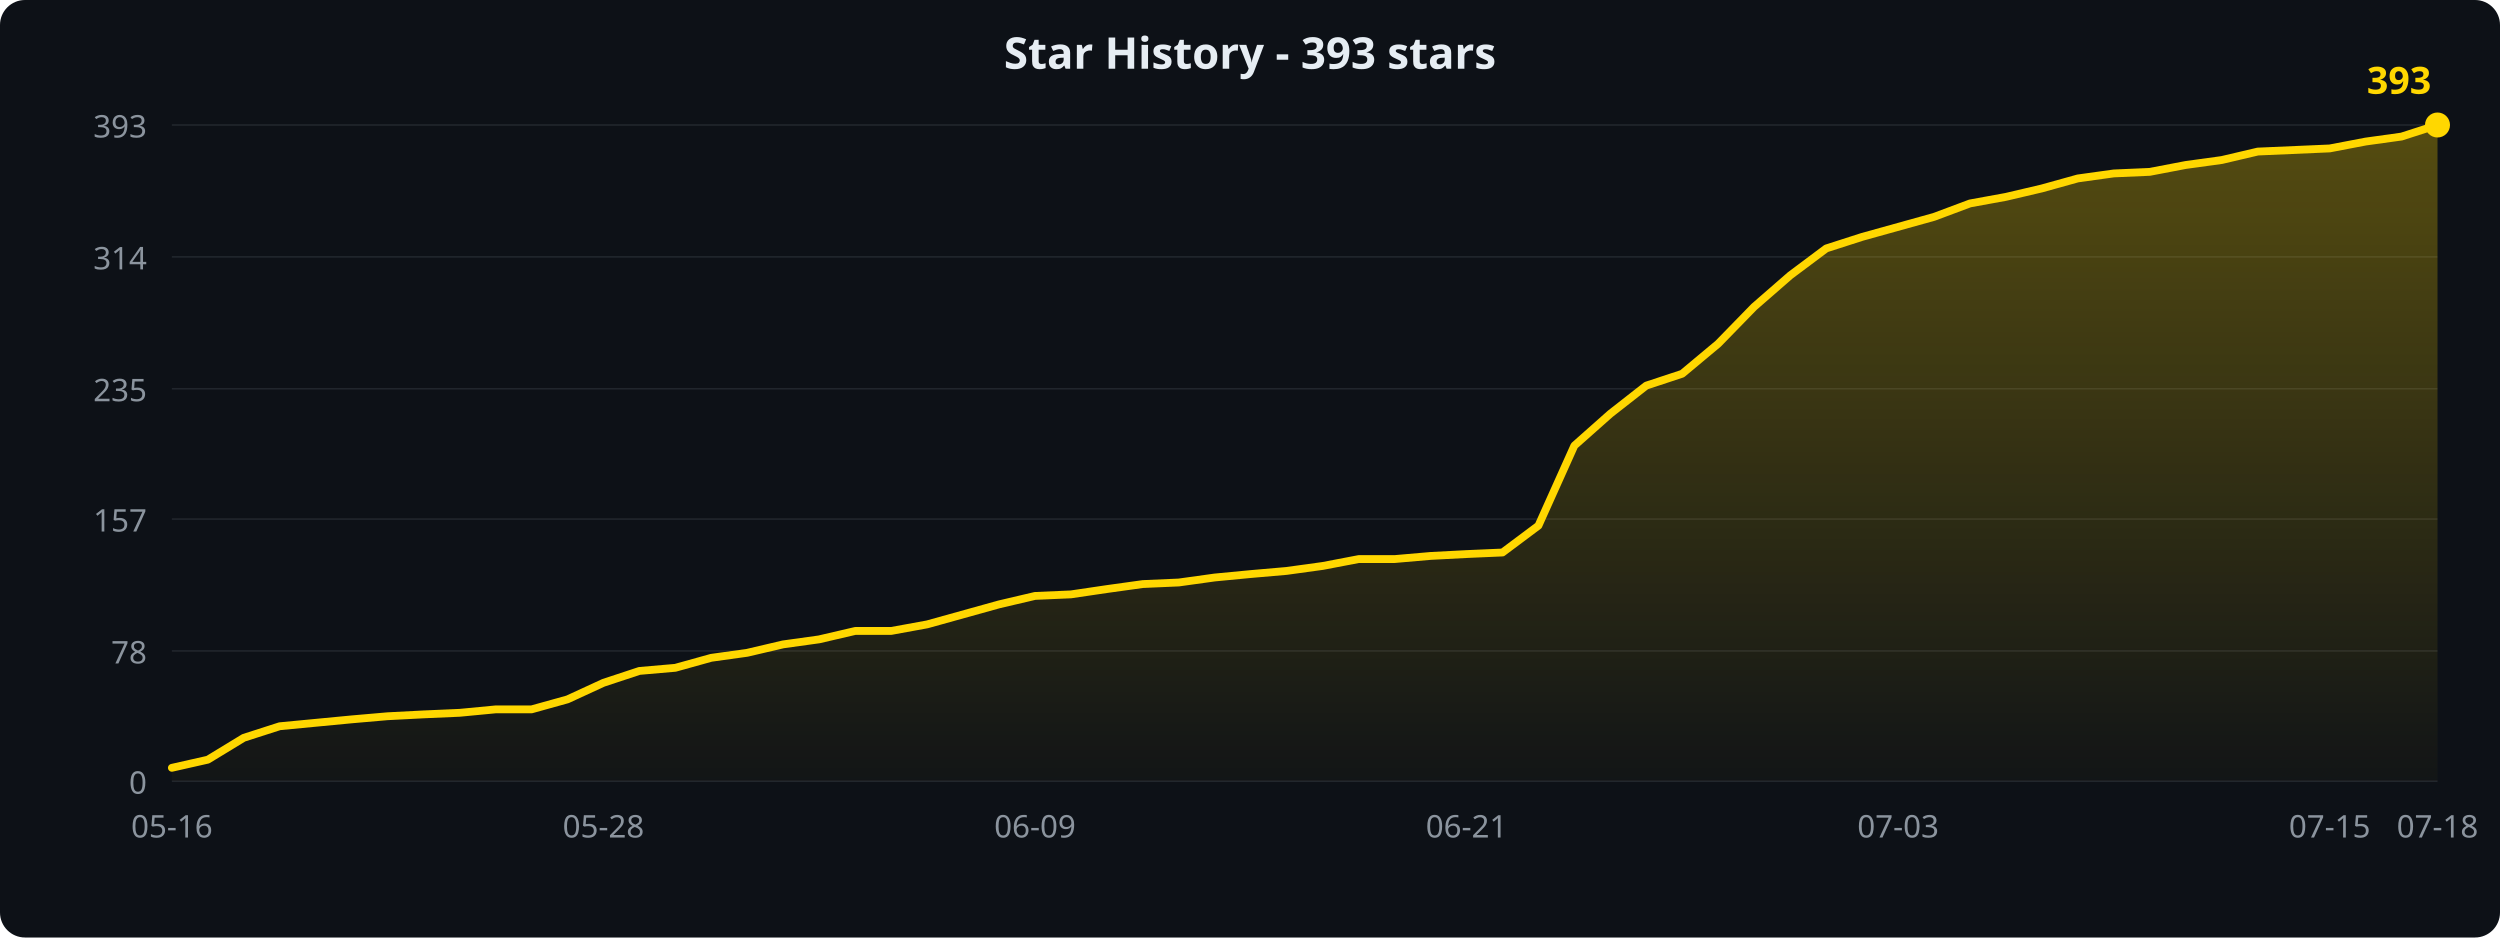
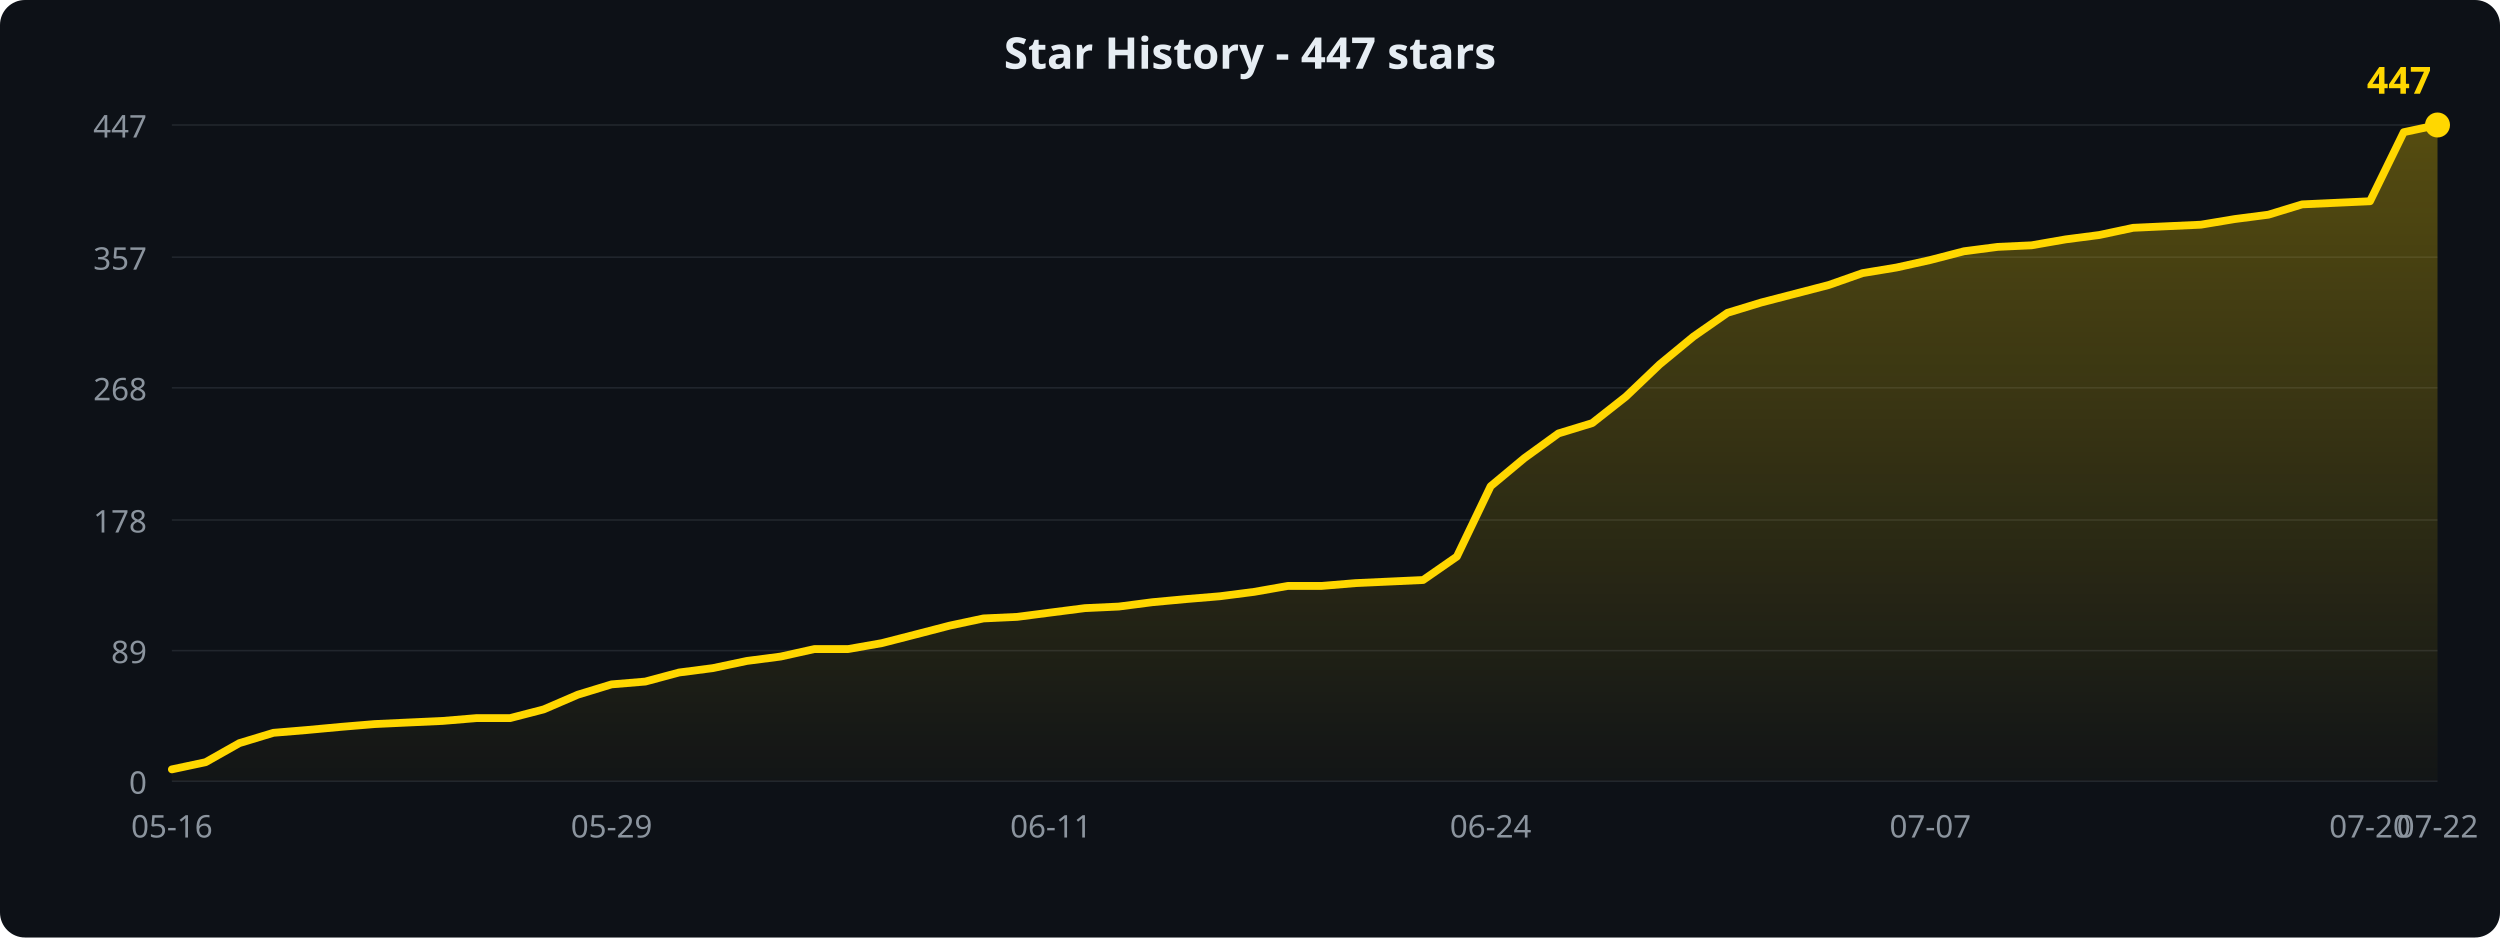
<svg xmlns="http://www.w3.org/2000/svg" viewBox="0 0 800 300" width="800" height="300">
  <defs>
    <linearGradient id="fill" x1="0" y1="0" x2="0" y2="1">
      <stop offset="0%" stop-color="#FFD700" stop-opacity="0.3" />
      <stop offset="100%" stop-color="#FFD700" stop-opacity="0.02" />
    </linearGradient>
  </defs>
  <rect width="800" height="300" rx="8" fill="#0d1117" />
  <text x="400.0" y="22" text-anchor="middle" fill="#e6edf3" font-family="system-ui,sans-serif" font-size="14" font-weight="600">
-     Star History - 393 stars
+     Star History - 447 stars
  </text>
  <line x1="55" y1="250.0" x2="780" y2="250.0" stroke="#21262d" stroke-width="0.5" />
  <text x="47" y="254.0" text-anchor="end" fill="#8b949e" font-family="system-ui,sans-serif" font-size="10">0</text>
-   <line x1="55" y1="208.3" x2="780" y2="208.3" stroke="#21262d" stroke-width="0.5" />
-   <text x="47" y="212.3" text-anchor="end" fill="#8b949e" font-family="system-ui,sans-serif" font-size="10">78</text>
-   <line x1="55" y1="166.1" x2="780" y2="166.1" stroke="#21262d" stroke-width="0.5" />
-   <text x="47" y="170.1" text-anchor="end" fill="#8b949e" font-family="system-ui,sans-serif" font-size="10">157</text>
-   <line x1="55" y1="124.4" x2="780" y2="124.4" stroke="#21262d" stroke-width="0.5" />
-   <text x="47" y="128.4" text-anchor="end" fill="#8b949e" font-family="system-ui,sans-serif" font-size="10">235</text>
-   <line x1="55" y1="82.2" x2="780" y2="82.2" stroke="#21262d" stroke-width="0.5" />
-   <text x="47" y="86.2" text-anchor="end" fill="#8b949e" font-family="system-ui,sans-serif" font-size="10">314</text>
+   <line x1="55" y1="208.2" x2="780" y2="208.2" stroke="#21262d" stroke-width="0.5" />
+   <text x="47" y="212.2" text-anchor="end" fill="#8b949e" font-family="system-ui,sans-serif" font-size="10">89</text>
+   <line x1="55" y1="166.4" x2="780" y2="166.4" stroke="#21262d" stroke-width="0.5" />
+   <text x="47" y="170.4" text-anchor="end" fill="#8b949e" font-family="system-ui,sans-serif" font-size="10">178</text>
+   <line x1="55" y1="124.1" x2="780" y2="124.1" stroke="#21262d" stroke-width="0.5" />
+   <text x="47" y="128.1" text-anchor="end" fill="#8b949e" font-family="system-ui,sans-serif" font-size="10">268</text>
+   <line x1="55" y1="82.3" x2="780" y2="82.3" stroke="#21262d" stroke-width="0.5" />
+   <text x="47" y="86.3" text-anchor="end" fill="#8b949e" font-family="system-ui,sans-serif" font-size="10">357</text>
  <line x1="55" y1="40.0" x2="780" y2="40.0" stroke="#21262d" stroke-width="0.5" />
-   <text x="47" y="44.0" text-anchor="end" fill="#8b949e" font-family="system-ui,sans-serif" font-size="10">393</text>
-   <polygon points="55.0,245.7 66.5,243.1 78.0,236.1 89.5,232.4 101.0,231.3 112.5,230.2 124.0,229.2 135.6,228.6 147.1,228.1 158.6,227.0 170.1,227.0 181.6,223.8 193.1,218.5 204.6,214.7 216.1,213.7 227.6,210.5 239.1,208.9 250.6,206.2 262.1,204.6 273.7,201.9 285.2,201.9 296.7,199.8 308.2,196.6 319.7,193.4 331.2,190.7 342.7,190.2 354.2,188.5 365.7,186.9 377.2,186.4 388.7,184.8 400.2,183.7 411.7,182.7 423.3,181.1 434.8,178.9 446.3,178.9 457.8,177.9 469.3,177.3 480.8,176.8 492.3,168.2 503.8,142.6 515.3,132.4 526.8,123.4 538.3,119.6 549.8,110.0 561.3,98.2 572.9,88.1 584.4,79.5 595.9,75.8 607.4,72.6 618.9,69.4 630.4,65.1 641.9,63.0 653.4,60.3 664.9,57.1 676.4,55.5 687.9,55.0 699.4,52.8 711.0,51.2 722.5,48.5 734.0,48.0 745.5,47.5 757.0,45.3 768.5,43.7 780.0,40.0 780.0,250.0 55.0,250.0" fill="url(#fill)" />
-   <polyline points="55.0,245.7 66.5,243.1 78.0,236.1 89.5,232.4 101.0,231.3 112.5,230.2 124.0,229.2 135.6,228.6 147.1,228.1 158.6,227.0 170.1,227.0 181.6,223.8 193.1,218.5 204.6,214.7 216.1,213.7 227.6,210.5 239.1,208.9 250.6,206.2 262.1,204.6 273.7,201.9 285.2,201.9 296.7,199.8 308.2,196.6 319.7,193.4 331.2,190.7 342.7,190.2 354.2,188.5 365.7,186.9 377.2,186.4 388.7,184.8 400.2,183.7 411.7,182.7 423.3,181.1 434.8,178.9 446.3,178.9 457.8,177.9 469.3,177.3 480.8,176.8 492.3,168.2 503.8,142.6 515.3,132.4 526.8,123.4 538.3,119.6 549.8,110.0 561.3,98.2 572.9,88.1 584.4,79.5 595.9,75.8 607.4,72.6 618.9,69.4 630.4,65.1 641.9,63.0 653.4,60.3 664.9,57.1 676.4,55.5 687.9,55.0 699.4,52.8 711.0,51.2 722.5,48.5 734.0,48.0 745.5,47.5 757.0,45.3 768.5,43.7 780.0,40.0" fill="none" stroke="#FFD700" stroke-width="2.5" stroke-linejoin="round" stroke-linecap="round" />
+   <text x="47" y="44.0" text-anchor="end" fill="#8b949e" font-family="system-ui,sans-serif" font-size="10">447</text>
+   <polygon points="55.0,246.2 65.8,243.9 76.6,237.8 87.5,234.5 98.3,233.6 109.1,232.6 119.9,231.7 130.7,231.2 141.6,230.7 152.4,229.8 163.2,229.8 174.0,227.0 184.9,222.3 195.7,219.0 206.5,218.1 217.3,215.2 228.1,213.8 239.0,211.5 249.8,210.1 260.6,207.7 271.4,207.7 282.2,205.8 293.1,203.0 303.9,200.2 314.7,197.9 325.5,197.4 336.3,196.0 347.2,194.6 358.0,194.1 368.8,192.7 379.6,191.7 390.4,190.8 401.3,189.4 412.1,187.5 422.9,187.5 433.7,186.6 444.6,186.1 455.4,185.6 466.2,178.1 477.0,155.6 487.8,146.6 498.7,138.7 509.5,135.4 520.3,126.9 531.1,116.6 541.9,107.7 552.8,100.1 563.6,96.8 574.4,94.0 585.2,91.2 596.0,87.4 606.9,85.6 617.7,83.2 628.5,80.4 639.3,79.0 650.1,78.5 661.0,76.6 671.8,75.2 682.6,72.9 693.4,72.4 704.3,71.9 715.1,70.1 725.9,68.7 736.7,65.4 747.5,64.9 758.4,64.4 769.2,42.3 780.0,40.0 780.0,250.0 55.0,250.0" fill="url(#fill)" />
+   <polyline points="55.0,246.2 65.8,243.9 76.6,237.8 87.5,234.5 98.3,233.6 109.1,232.6 119.9,231.7 130.7,231.2 141.6,230.7 152.4,229.8 163.2,229.8 174.0,227.0 184.9,222.3 195.7,219.0 206.5,218.1 217.3,215.2 228.1,213.8 239.0,211.5 249.8,210.1 260.6,207.7 271.4,207.7 282.2,205.8 293.1,203.0 303.9,200.2 314.7,197.9 325.5,197.4 336.3,196.0 347.2,194.6 358.0,194.1 368.8,192.7 379.6,191.7 390.4,190.8 401.3,189.4 412.1,187.5 422.9,187.5 433.7,186.6 444.6,186.1 455.4,185.6 466.2,178.1 477.0,155.6 487.8,146.6 498.7,138.7 509.5,135.4 520.3,126.9 531.1,116.6 541.9,107.7 552.8,100.1 563.6,96.8 574.4,94.0 585.2,91.2 596.0,87.4 606.9,85.6 617.7,83.2 628.5,80.4 639.3,79.0 650.1,78.5 661.0,76.6 671.8,75.2 682.6,72.9 693.4,72.4 704.3,71.9 715.1,70.1 725.9,68.7 736.7,65.4 747.5,64.9 758.4,64.4 769.2,42.3 780.0,40.0" fill="none" stroke="#FFD700" stroke-width="2.5" stroke-linejoin="round" stroke-linecap="round" />
  <text x="55.0" y="268" text-anchor="middle" fill="#8b949e" font-family="system-ui,sans-serif" font-size="10">05-16</text>
-   <text x="193.1" y="268" text-anchor="middle" fill="#8b949e" font-family="system-ui,sans-serif" font-size="10">05-28</text>
-   <text x="331.2" y="268" text-anchor="middle" fill="#8b949e" font-family="system-ui,sans-serif" font-size="10">06-09</text>
-   <text x="469.3" y="268" text-anchor="middle" fill="#8b949e" font-family="system-ui,sans-serif" font-size="10">06-21</text>
-   <text x="607.4" y="268" text-anchor="middle" fill="#8b949e" font-family="system-ui,sans-serif" font-size="10">07-03</text>
-   <text x="745.5" y="268" text-anchor="middle" fill="#8b949e" font-family="system-ui,sans-serif" font-size="10">07-15</text>
-   <text x="780.0" y="268" text-anchor="middle" fill="#8b949e" font-family="system-ui,sans-serif" font-size="10">07-18</text>
+   <text x="195.7" y="268" text-anchor="middle" fill="#8b949e" font-family="system-ui,sans-serif" font-size="10">05-29</text>
+   <text x="336.3" y="268" text-anchor="middle" fill="#8b949e" font-family="system-ui,sans-serif" font-size="10">06-11</text>
+   <text x="477.0" y="268" text-anchor="middle" fill="#8b949e" font-family="system-ui,sans-serif" font-size="10">06-24</text>
+   <text x="617.7" y="268" text-anchor="middle" fill="#8b949e" font-family="system-ui,sans-serif" font-size="10">07-07</text>
+   <text x="758.4" y="268" text-anchor="middle" fill="#8b949e" font-family="system-ui,sans-serif" font-size="10">07-20</text>
+   <text x="780.0" y="268" text-anchor="middle" fill="#8b949e" font-family="system-ui,sans-serif" font-size="10">07-22</text>
  <circle cx="780.0" cy="40.0" r="4" fill="#FFD700" />
-   <text x="778.0" y="30.0" text-anchor="end" fill="#FFD700" font-family="system-ui,sans-serif" font-size="12" font-weight="600">393</text>
+   <text x="778.0" y="30.0" text-anchor="end" fill="#FFD700" font-family="system-ui,sans-serif" font-size="12" font-weight="600">447</text>
</svg>
